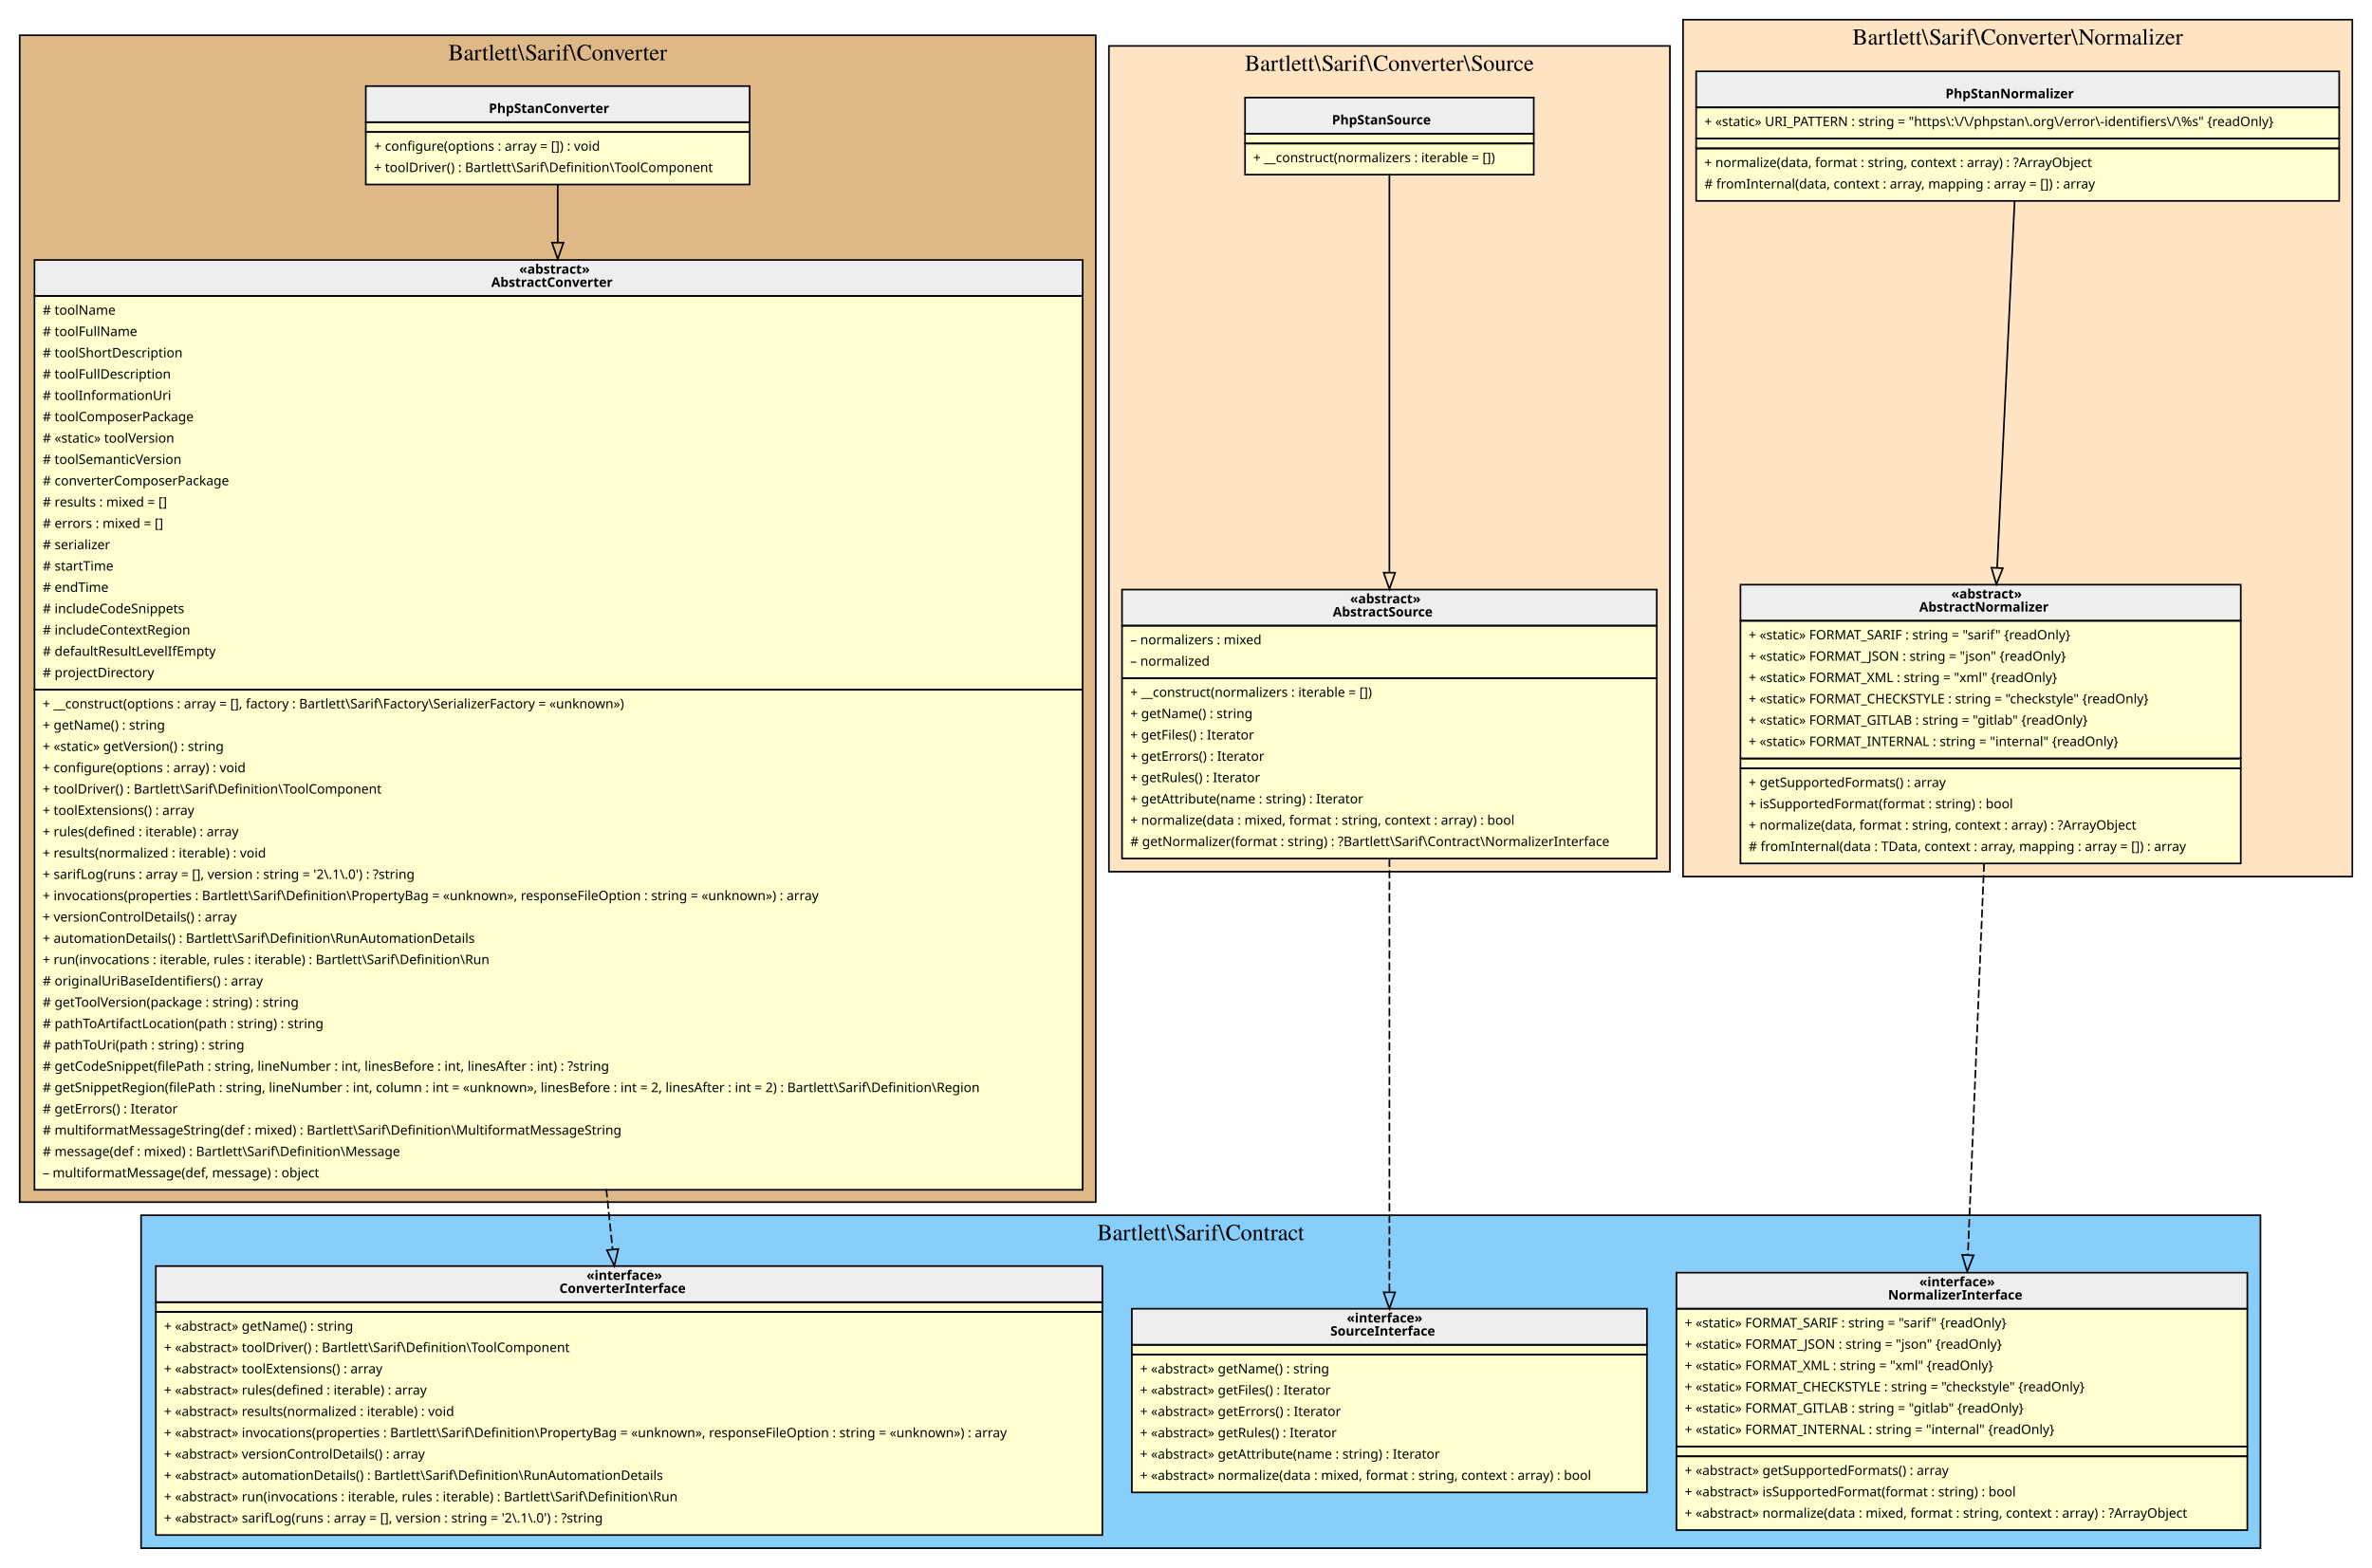
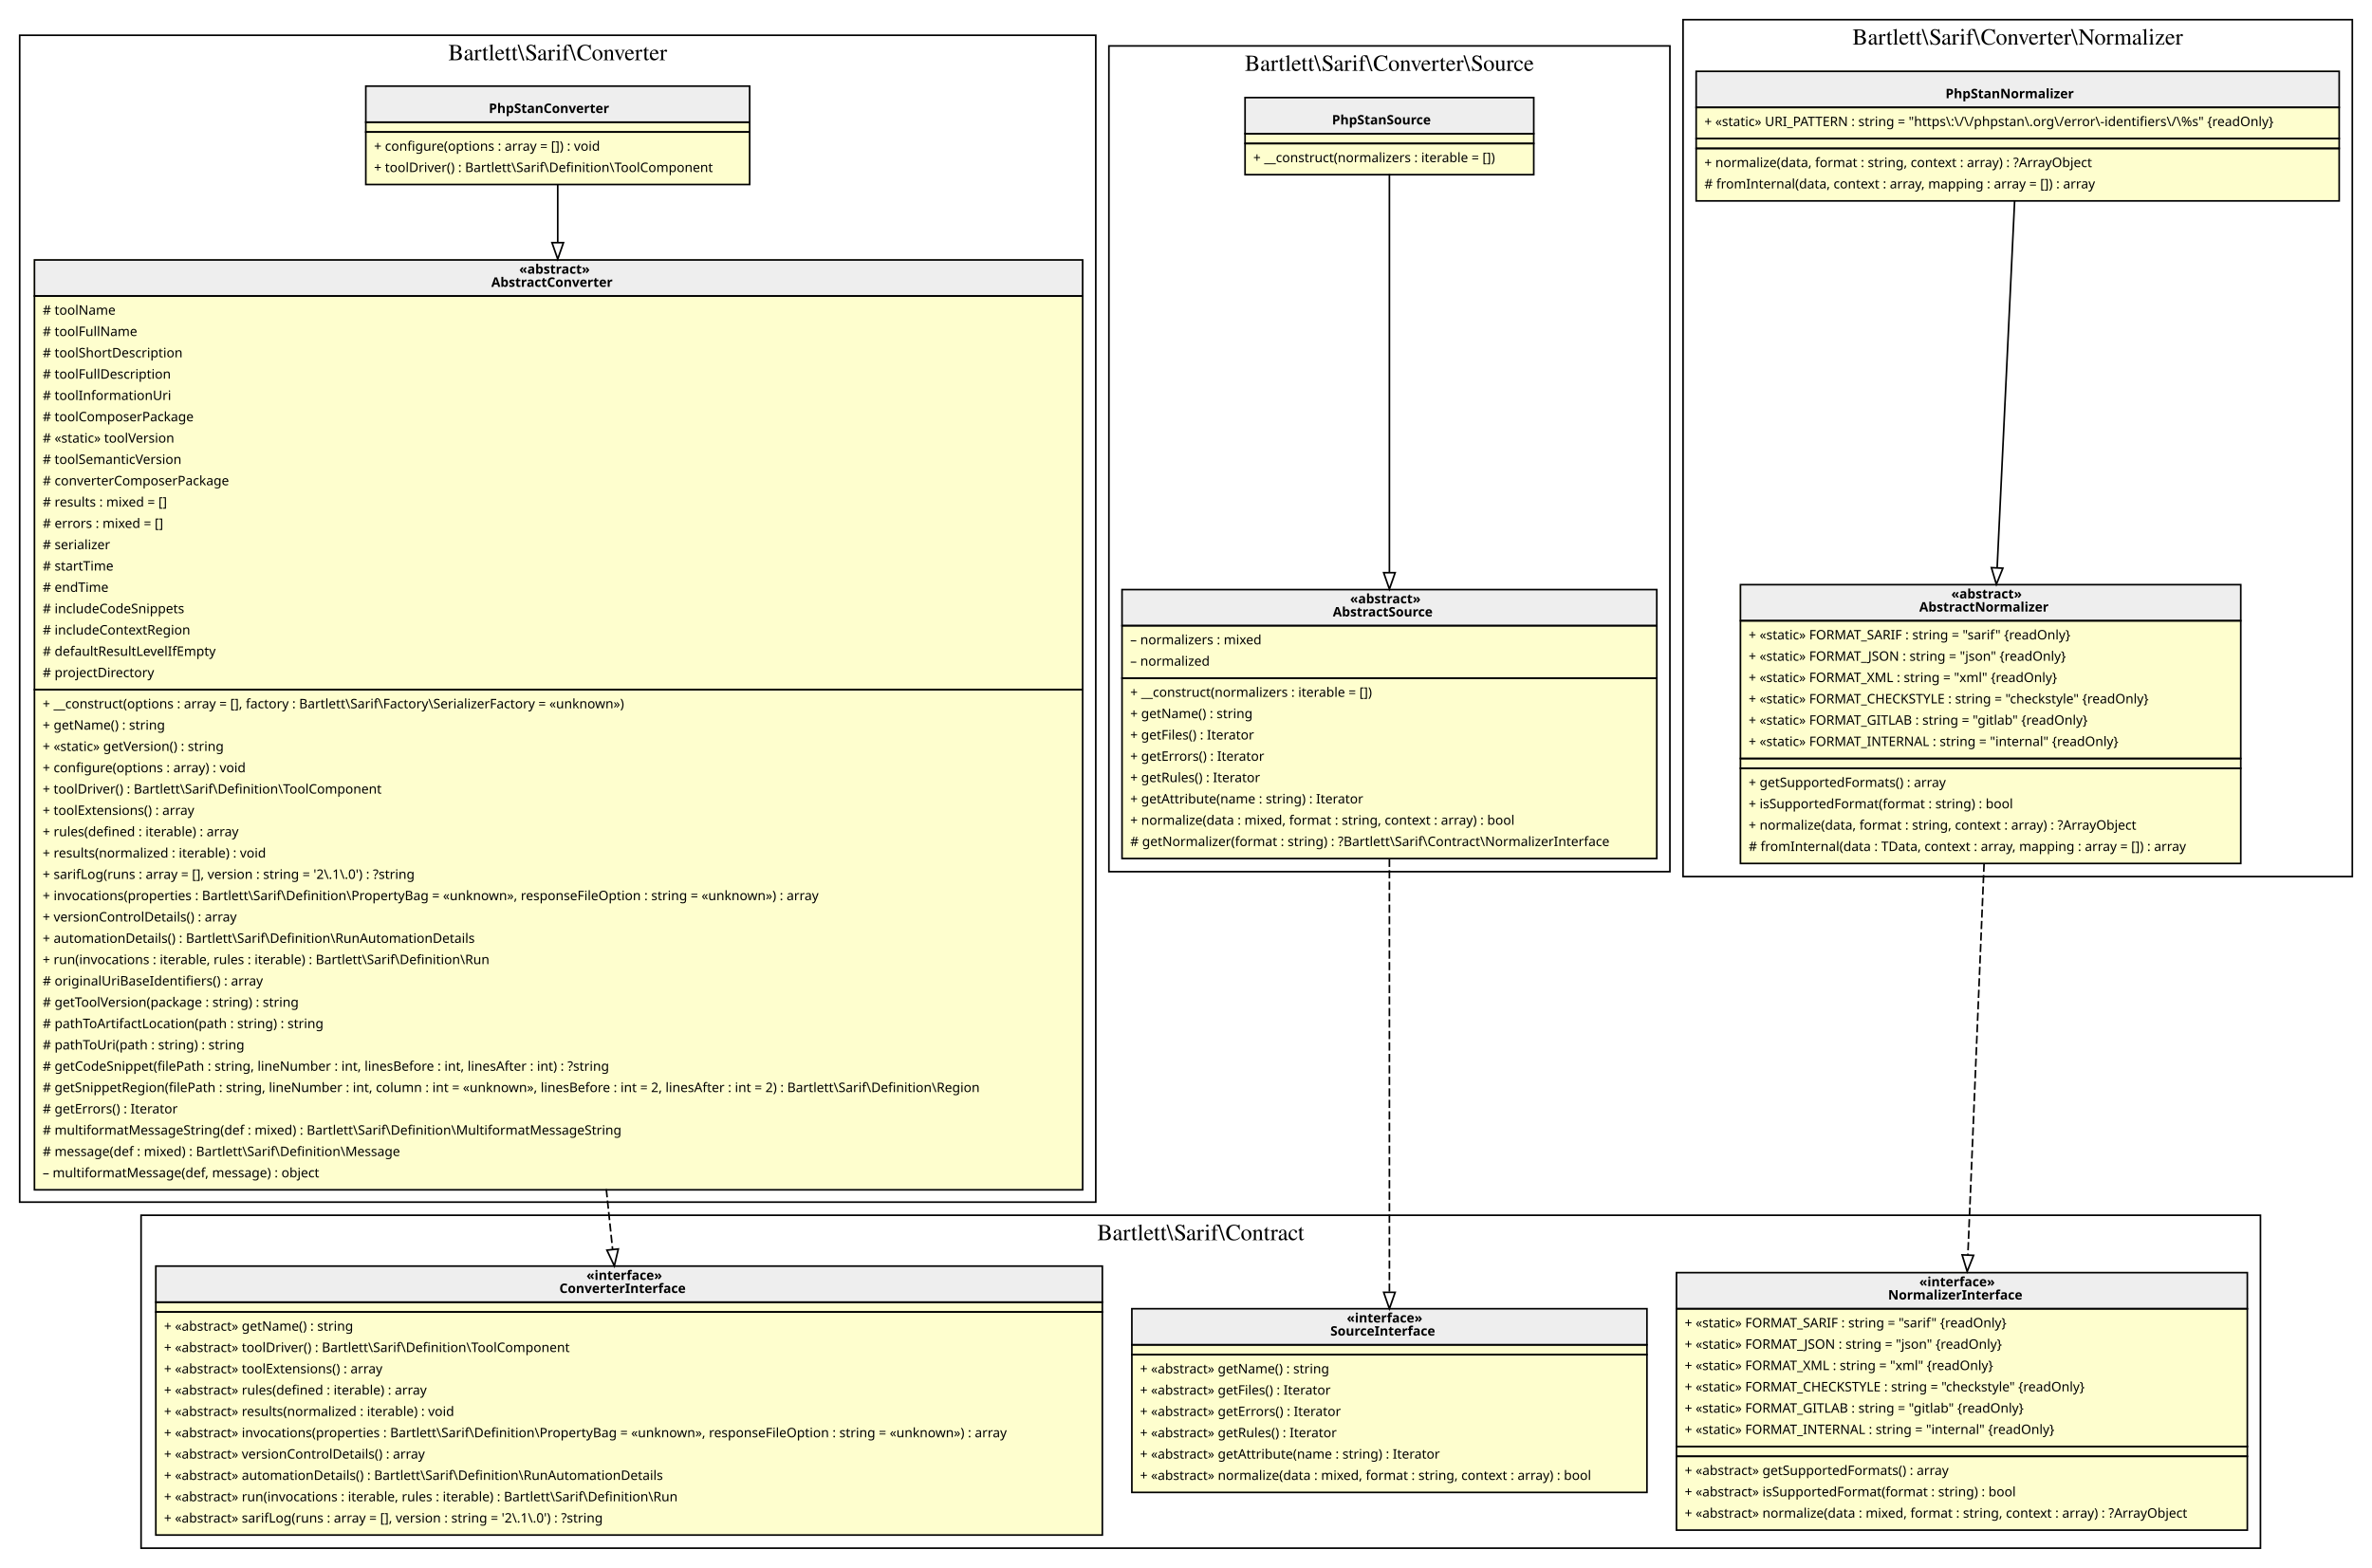
<svg xmlns="http://www.w3.org/2000/svg" width="1446pt" height="956pt" viewBox="0.00 0.00 1446.00 956.00">
  <g id="graph0" class="graph" transform="scale(1 1) rotate(0) translate(4 952)">
    <g id="clust1" class="cluster">
-       <polygon fill="BurlyWood" stroke="black" points="8,-219 8,-930.5 664,-930.5 664,-219 8,-219" />
+       <polygon fill="transparent" stroke="black" points="8,-219 8,-930.5 664,-930.5 664,-219 8,-219" />
      <text text-anchor="middle" x="336" y="-915.3" font-family="Times,serif" font-size="14.00">Bartlett\Sarif\Converter</text>
    </g>
    <g id="clust2" class="cluster">
-       <polygon fill="LightSkyBlue" stroke="black" points="82,-8 82,-211 1374,-211 1374,-8 82,-8" />
+       <polygon fill="transparent" stroke="black" points="82,-8 82,-211 1374,-211 1374,-8 82,-8" />
      <text text-anchor="middle" x="728" y="-195.8" font-family="Times,serif" font-size="14.00">Bartlett\Sarif\Contract</text>
    </g>
    <g id="clust3" class="cluster">
-       <polygon fill="Bisque" stroke="black" points="672,-420.5 672,-924 1014,-924 1014,-420.5 672,-420.5" />
+       <polygon fill="transparent" stroke="black" points="672,-420.5 672,-924 1014,-924 1014,-420.5 672,-420.5" />
      <text text-anchor="middle" x="843" y="-908.8" font-family="Times,serif" font-size="14.00">Bartlett\Sarif\Converter\Source</text>
    </g>
    <g id="clust4" class="cluster">
-       <polygon fill="Bisque" stroke="black" points="1022,-417.5 1022,-940 1430,-940 1430,-417.5 1022,-417.5" />
+       <polygon fill="transparent" stroke="black" points="1022,-417.5 1022,-940 1430,-940 1430,-417.5 1022,-417.5" />
      <text text-anchor="middle" x="1226" y="-924.8" font-family="Times,serif" font-size="14.00">Bartlett\Sarif\Converter\Normalizer</text>
    </g>
    <g id="node1" class="node">
      <polygon fill="#fefece" stroke="transparent" points="453,-899.5 219,-899.5 219,-839.5 453,-839.5 453,-899.5" />
      <polygon fill="#eeeeee" stroke="transparent" points="219,-877.5 219,-899.5 453,-899.5 453,-877.5 219,-877.5" />
      <polygon fill="none" stroke="black" points="219,-877.5 219,-899.5 453,-899.5 453,-877.5 219,-877.5" />
      <text text-anchor="start" x="294" y="-883.1" font-family="Verdana" font-weight="bold" font-size="8.00">PhpStanConverter</text>
      <polygon fill="none" stroke="black" points="219,-871.5 219,-877.5 453,-877.5 453,-871.5 219,-871.5" />
      <polygon fill="none" stroke="black" points="219,-839.5 219,-871.5 453,-871.5 453,-839.5 219,-839.5" />
      <text text-anchor="start" x="224" y="-860.1" font-family="Verdana" font-size="8.00">+ configure(options : array = []) : void</text>
      <text text-anchor="start" x="224" y="-847.1" font-family="Verdana" font-size="8.00">+ toolDriver() : Bartlett\Sarif\Definition\ToolComponent</text>
    </g>
    <g id="node2" class="node">
      <polygon fill="#fefece" stroke="transparent" points="655.5,-794 16.5,-794 16.5,-227 655.5,-227 655.5,-794" />
      <polygon fill="#eeeeee" stroke="transparent" points="17,-771.5 17,-793.5 656,-793.5 656,-771.5 17,-771.5" />
      <polygon fill="none" stroke="black" points="17,-771.5 17,-793.5 656,-793.5 656,-771.5 17,-771.5" />
      <text text-anchor="start" x="312.5" y="-785.1" font-family="Verdana" font-weight="bold" font-size="8.00">«abstract»</text>
      <text text-anchor="start" x="295.5" y="-777.1" font-family="Verdana" font-weight="bold" font-size="8.00">AbstractConverter</text>
      <polygon fill="none" stroke="black" points="17,-531.5 17,-771.5 656,-771.5 656,-531.5 17,-531.5" />
      <text text-anchor="start" x="22" y="-760.1" font-family="Verdana" font-size="8.00"># toolName</text>
      <text text-anchor="start" x="22" y="-747.1" font-family="Verdana" font-size="8.00"># toolFullName</text>
      <text text-anchor="start" x="22" y="-734.1" font-family="Verdana" font-size="8.00"># toolShortDescription</text>
      <text text-anchor="start" x="22" y="-721.1" font-family="Verdana" font-size="8.00"># toolFullDescription</text>
      <text text-anchor="start" x="22" y="-708.1" font-family="Verdana" font-size="8.00"># toolInformationUri</text>
      <text text-anchor="start" x="22" y="-695.1" font-family="Verdana" font-size="8.00"># toolComposerPackage</text>
      <text text-anchor="start" x="22" y="-682.1" font-family="Verdana" font-size="8.00"># «static» toolVersion</text>
      <text text-anchor="start" x="22" y="-669.1" font-family="Verdana" font-size="8.00"># toolSemanticVersion</text>
      <text text-anchor="start" x="22" y="-656.1" font-family="Verdana" font-size="8.00"># converterComposerPackage</text>
      <text text-anchor="start" x="22" y="-643.1" font-family="Verdana" font-size="8.00"># results : mixed = []</text>
      <text text-anchor="start" x="22" y="-630.1" font-family="Verdana" font-size="8.00"># errors : mixed = []</text>
      <text text-anchor="start" x="22" y="-617.1" font-family="Verdana" font-size="8.00"># serializer</text>
      <text text-anchor="start" x="22" y="-604.1" font-family="Verdana" font-size="8.00"># startTime</text>
      <text text-anchor="start" x="22" y="-591.1" font-family="Verdana" font-size="8.00"># endTime</text>
      <text text-anchor="start" x="22" y="-578.1" font-family="Verdana" font-size="8.00"># includeCodeSnippets</text>
      <text text-anchor="start" x="22" y="-565.1" font-family="Verdana" font-size="8.00"># includeContextRegion</text>
      <text text-anchor="start" x="22" y="-552.1" font-family="Verdana" font-size="8.00"># defaultResultLevelIfEmpty</text>
      <text text-anchor="start" x="22" y="-539.1" font-family="Verdana" font-size="8.00"># projectDirectory</text>
      <polygon fill="none" stroke="black" points="17,-226.5 17,-531.5 656,-531.5 656,-226.5 17,-226.5" />
      <text text-anchor="start" x="22" y="-520.1" font-family="Verdana" font-size="8.00">+ __construct(options : array = [], factory : Bartlett\Sarif\Factory\SerializerFactory = «unknown»)</text>
      <text text-anchor="start" x="22" y="-507.1" font-family="Verdana" font-size="8.00">+ getName() : string</text>
      <text text-anchor="start" x="22" y="-494.1" font-family="Verdana" font-size="8.00">+ «static» getVersion() : string</text>
      <text text-anchor="start" x="22" y="-481.1" font-family="Verdana" font-size="8.00">+ configure(options : array) : void</text>
      <text text-anchor="start" x="22" y="-468.1" font-family="Verdana" font-size="8.00">+ toolDriver() : Bartlett\Sarif\Definition\ToolComponent</text>
      <text text-anchor="start" x="22" y="-455.1" font-family="Verdana" font-size="8.00">+ toolExtensions() : array</text>
      <text text-anchor="start" x="22" y="-442.1" font-family="Verdana" font-size="8.00">+ rules(defined : iterable) : array</text>
      <text text-anchor="start" x="22" y="-429.1" font-family="Verdana" font-size="8.00">+ results(normalized : iterable) : void</text>
      <text text-anchor="start" x="22" y="-416.1" font-family="Verdana" font-size="8.00">+ sarifLog(runs : array = [], version : string = '2\.1\.0') : ?string</text>
      <text text-anchor="start" x="22" y="-403.1" font-family="Verdana" font-size="8.00">+ invocations(properties : Bartlett\Sarif\Definition\PropertyBag = «unknown», responseFileOption : string = «unknown») : array</text>
      <text text-anchor="start" x="22" y="-390.1" font-family="Verdana" font-size="8.00">+ versionControlDetails() : array</text>
      <text text-anchor="start" x="22" y="-377.1" font-family="Verdana" font-size="8.00">+ automationDetails() : Bartlett\Sarif\Definition\RunAutomationDetails</text>
      <text text-anchor="start" x="22" y="-364.1" font-family="Verdana" font-size="8.00">+ run(invocations : iterable, rules : iterable) : Bartlett\Sarif\Definition\Run</text>
      <text text-anchor="start" x="22" y="-351.1" font-family="Verdana" font-size="8.00"># originalUriBaseIdentifiers() : array</text>
      <text text-anchor="start" x="22" y="-338.1" font-family="Verdana" font-size="8.00"># getToolVersion(package : string) : string</text>
      <text text-anchor="start" x="22" y="-325.1" font-family="Verdana" font-size="8.00"># pathToArtifactLocation(path : string) : string</text>
      <text text-anchor="start" x="22" y="-312.1" font-family="Verdana" font-size="8.00"># pathToUri(path : string) : string</text>
      <text text-anchor="start" x="22" y="-299.1" font-family="Verdana" font-size="8.00"># getCodeSnippet(filePath : string, lineNumber : int, linesBefore : int, linesAfter : int) : ?string</text>
      <text text-anchor="start" x="22" y="-286.1" font-family="Verdana" font-size="8.00"># getSnippetRegion(filePath : string, lineNumber : int, column : int = «unknown», linesBefore : int = 2, linesAfter : int = 2) : Bartlett\Sarif\Definition\Region</text>
      <text text-anchor="start" x="22" y="-273.1" font-family="Verdana" font-size="8.00"># getErrors() : Iterator</text>
      <text text-anchor="start" x="22" y="-260.1" font-family="Verdana" font-size="8.00"># multiformatMessageString(def : mixed) : Bartlett\Sarif\Definition\MultiformatMessageString</text>
      <text text-anchor="start" x="22" y="-247.1" font-family="Verdana" font-size="8.00"># message(def : mixed) : Bartlett\Sarif\Definition\Message</text>
      <text text-anchor="start" x="22" y="-234.1" font-family="Verdana" font-size="8.00">– multiformatMessage(def, message) : object</text>
    </g>
    <g id="edge2" class="edge">
      <path fill="none" stroke="black" d="M336,-839.29C336,-829.44 336,-817.49 336,-804.06" />
      <polygon fill="none" stroke="black" points="339.5,-804.03 336,-794.03 332.5,-804.03 339.5,-804.03" />
    </g>
    <g id="node3" class="node">
      <polygon fill="#fefece" stroke="transparent" points="667.5,-180 90.5,-180 90.5,-16 667.5,-16 667.5,-180" />
      <polygon fill="#eeeeee" stroke="transparent" points="91,-158 91,-180 668,-180 668,-158 91,-158" />
      <polygon fill="none" stroke="black" points="91,-158 91,-180 668,-180 668,-158 91,-158" />
      <text text-anchor="start" x="353.5" y="-171.6" font-family="Verdana" font-weight="bold" font-size="8.00">«interface»</text>
      <text text-anchor="start" x="337" y="-163.6" font-family="Verdana" font-weight="bold" font-size="8.00">ConverterInterface</text>
      <polygon fill="none" stroke="black" points="91,-152 91,-158 668,-158 668,-152 91,-152" />
      <polygon fill="none" stroke="black" points="91,-16 91,-152 668,-152 668,-16 91,-16" />
      <text text-anchor="start" x="96" y="-140.6" font-family="Verdana" font-size="8.00">+ «abstract» getName() : string</text>
      <text text-anchor="start" x="96" y="-127.6" font-family="Verdana" font-size="8.00">+ «abstract» toolDriver() : Bartlett\Sarif\Definition\ToolComponent</text>
      <text text-anchor="start" x="96" y="-114.6" font-family="Verdana" font-size="8.00">+ «abstract» toolExtensions() : array</text>
      <text text-anchor="start" x="96" y="-101.6" font-family="Verdana" font-size="8.00">+ «abstract» rules(defined : iterable) : array</text>
      <text text-anchor="start" x="96" y="-88.6" font-family="Verdana" font-size="8.00">+ «abstract» results(normalized : iterable) : void</text>
      <text text-anchor="start" x="96" y="-75.6" font-family="Verdana" font-size="8.00">+ «abstract» invocations(properties : Bartlett\Sarif\Definition\PropertyBag = «unknown», responseFileOption : string = «unknown») : array</text>
      <text text-anchor="start" x="96" y="-62.6" font-family="Verdana" font-size="8.00">+ «abstract» versionControlDetails() : array</text>
      <text text-anchor="start" x="96" y="-49.6" font-family="Verdana" font-size="8.00">+ «abstract» automationDetails() : Bartlett\Sarif\Definition\RunAutomationDetails</text>
      <text text-anchor="start" x="96" y="-36.6" font-family="Verdana" font-size="8.00">+ «abstract» run(invocations : iterable, rules : iterable) : Bartlett\Sarif\Definition\Run</text>
      <text text-anchor="start" x="96" y="-23.6" font-family="Verdana" font-size="8.00">+ «abstract» sarifLog(runs : array = [], version : string = '2\.1\.0') : ?string</text>
    </g>
    <g id="edge1" class="edge">
      <path fill="none" stroke="black" stroke-dasharray="5,2" d="M365.6,-226.92C366.94,-214.11 368.23,-201.77 369.45,-190.15" />
      <polygon fill="none" stroke="black" points="372.94,-190.44 370.5,-180.13 365.98,-189.71 372.94,-190.44" />
    </g>
    <g id="node4" class="node">
      <polygon fill="#fefece" stroke="transparent" points="1000,-154 686,-154 686,-42 1000,-42 1000,-154" />
      <polygon fill="#eeeeee" stroke="transparent" points="686,-132 686,-154 1000,-154 1000,-132 686,-132" />
      <polygon fill="none" stroke="black" points="686,-132 686,-154 1000,-154 1000,-132 686,-132" />
      <text text-anchor="start" x="817" y="-145.6" font-family="Verdana" font-weight="bold" font-size="8.00">«interface»</text>
      <text text-anchor="start" x="807" y="-137.6" font-family="Verdana" font-weight="bold" font-size="8.00">SourceInterface</text>
      <polygon fill="none" stroke="black" points="686,-126 686,-132 1000,-132 1000,-126 686,-126" />
      <polygon fill="none" stroke="black" points="686,-42 686,-126 1000,-126 1000,-42 686,-42" />
      <text text-anchor="start" x="691" y="-114.6" font-family="Verdana" font-size="8.00">+ «abstract» getName() : string</text>
      <text text-anchor="start" x="691" y="-101.6" font-family="Verdana" font-size="8.00">+ «abstract» getFiles() : Iterator</text>
      <text text-anchor="start" x="691" y="-88.6" font-family="Verdana" font-size="8.00">+ «abstract» getErrors() : Iterator</text>
      <text text-anchor="start" x="691" y="-75.6" font-family="Verdana" font-size="8.00">+ «abstract» getRules() : Iterator</text>
      <text text-anchor="start" x="691" y="-62.6" font-family="Verdana" font-size="8.00">+ «abstract» getAttribute(name : string) : Iterator</text>
      <text text-anchor="start" x="691" y="-49.6" font-family="Verdana" font-size="8.00">+ «abstract» normalize(data : mixed, format : string, context : array) : bool</text>
    </g>
    <g id="node5" class="node">
      <polygon fill="#fefece" stroke="transparent" points="1366,-176.5 1018,-176.5 1018,-19.5 1366,-19.5 1366,-176.5" />
      <polygon fill="#eeeeee" stroke="transparent" points="1018,-154 1018,-176 1366,-176 1366,-154 1018,-154" />
      <polygon fill="none" stroke="black" points="1018,-154 1018,-176 1366,-176 1366,-154 1018,-154" />
      <text text-anchor="start" x="1166" y="-167.6" font-family="Verdana" font-weight="bold" font-size="8.00">«interface»</text>
      <text text-anchor="start" x="1147" y="-159.6" font-family="Verdana" font-weight="bold" font-size="8.00">NormalizerInterface</text>
      <polygon fill="none" stroke="black" points="1018,-70 1018,-154 1366,-154 1366,-70 1018,-70" />
      <text text-anchor="start" x="1023" y="-142.6" font-family="Verdana" font-size="8.00">+ «static» FORMAT_SARIF : string = "sarif" {readOnly}</text>
      <text text-anchor="start" x="1023" y="-129.6" font-family="Verdana" font-size="8.00">+ «static» FORMAT_JSON : string = "json" {readOnly}</text>
      <text text-anchor="start" x="1023" y="-116.6" font-family="Verdana" font-size="8.00">+ «static» FORMAT_XML : string = "xml" {readOnly}</text>
      <text text-anchor="start" x="1023" y="-103.6" font-family="Verdana" font-size="8.00">+ «static» FORMAT_CHECKSTYLE : string = "checkstyle" {readOnly}</text>
      <text text-anchor="start" x="1023" y="-90.6" font-family="Verdana" font-size="8.00">+ «static» FORMAT_GITLAB : string = "gitlab" {readOnly}</text>
      <text text-anchor="start" x="1023" y="-77.6" font-family="Verdana" font-size="8.00">+ «static» FORMAT_INTERNAL : string = "internal" {readOnly}</text>
      <polygon fill="none" stroke="black" points="1018,-64 1018,-70 1366,-70 1366,-64 1018,-64" />
      <polygon fill="none" stroke="black" points="1018,-19 1018,-64 1366,-64 1366,-19 1018,-19" />
      <text text-anchor="start" x="1023" y="-52.6" font-family="Verdana" font-size="8.00">+ «abstract» getSupportedFormats() : array</text>
      <text text-anchor="start" x="1023" y="-39.6" font-family="Verdana" font-size="8.00">+ «abstract» isSupportedFormat(format : string) : bool</text>
      <text text-anchor="start" x="1023" y="-26.6" font-family="Verdana" font-size="8.00">+ «abstract» normalize(data : mixed, format : string, context : array) : ?ArrayObject</text>
    </g>
    <g id="node6" class="node">
      <polygon fill="#fefece" stroke="transparent" points="931,-893 755,-893 755,-846 931,-846 931,-893" />
      <polygon fill="#eeeeee" stroke="transparent" points="755,-870.5 755,-892.5 931,-892.5 931,-870.5 755,-870.5" />
      <polygon fill="none" stroke="black" points="755,-870.5 755,-892.5 931,-892.5 931,-870.5 755,-870.5" />
      <text text-anchor="start" x="808" y="-876.1" font-family="Verdana" font-weight="bold" font-size="8.00">PhpStanSource</text>
      <polygon fill="none" stroke="black" points="755,-864.5 755,-870.5 931,-870.5 931,-864.5 755,-864.5" />
      <polygon fill="none" stroke="black" points="755,-845.5 755,-864.5 931,-864.5 931,-845.5 755,-845.5" />
      <text text-anchor="start" x="760" y="-853.1" font-family="Verdana" font-size="8.00">+ __construct(normalizers : iterable = [])</text>
    </g>
    <g id="node7" class="node">
      <polygon fill="#fefece" stroke="transparent" points="1006,-592.5 680,-592.5 680,-428.5 1006,-428.5 1006,-592.5" />
      <polygon fill="#eeeeee" stroke="transparent" points="680,-570.5 680,-592.5 1006,-592.5 1006,-570.5 680,-570.5" />
      <polygon fill="none" stroke="black" points="680,-570.5 680,-592.5 1006,-592.5 1006,-570.5 680,-570.5" />
      <text text-anchor="start" x="819" y="-584.1" font-family="Verdana" font-weight="bold" font-size="8.00">«abstract»</text>
      <text text-anchor="start" x="808.5" y="-576.1" font-family="Verdana" font-weight="bold" font-size="8.00">AbstractSource</text>
      <polygon fill="none" stroke="black" points="680,-538.5 680,-570.5 1006,-570.5 1006,-538.5 680,-538.5" />
      <text text-anchor="start" x="685" y="-559.1" font-family="Verdana" font-size="8.00">– normalizers : mixed</text>
      <text text-anchor="start" x="685" y="-546.1" font-family="Verdana" font-size="8.00">– normalized</text>
      <polygon fill="none" stroke="black" points="680,-428.5 680,-538.5 1006,-538.5 1006,-428.5 680,-428.5" />
      <text text-anchor="start" x="685" y="-527.1" font-family="Verdana" font-size="8.00">+ __construct(normalizers : iterable = [])</text>
      <text text-anchor="start" x="685" y="-514.1" font-family="Verdana" font-size="8.00">+ getName() : string</text>
      <text text-anchor="start" x="685" y="-501.1" font-family="Verdana" font-size="8.00">+ getFiles() : Iterator</text>
      <text text-anchor="start" x="685" y="-488.1" font-family="Verdana" font-size="8.00">+ getErrors() : Iterator</text>
      <text text-anchor="start" x="685" y="-475.1" font-family="Verdana" font-size="8.00">+ getRules() : Iterator</text>
      <text text-anchor="start" x="685" y="-462.1" font-family="Verdana" font-size="8.00">+ getAttribute(name : string) : Iterator</text>
      <text text-anchor="start" x="685" y="-449.1" font-family="Verdana" font-size="8.00">+ normalize(data : mixed, format : string, context : array) : bool</text>
      <text text-anchor="start" x="685" y="-436.1" font-family="Verdana" font-size="8.00"># getNormalizer(format : string) : ?Bartlett\Sarif\Contract\NormalizerInterface</text>
    </g>
    <g id="edge4" class="edge">
      <path fill="none" stroke="black" d="M843,-845.9C843,-798.13 843,-684.6 843,-603.08" />
      <polygon fill="none" stroke="black" points="846.5,-602.8 843,-592.8 839.5,-602.8 846.5,-602.8" />
    </g>
    <g id="edge3" class="edge">
      <path fill="none" stroke="black" stroke-dasharray="5,2" d="M843,-428.4C843,-351.01 843,-235.9 843,-164.26" />
      <polygon fill="none" stroke="black" points="846.5,-164.01 843,-154.01 839.5,-164.01 846.5,-164.01" />
    </g>
    <g id="node8" class="node">
      <polygon fill="#fefece" stroke="transparent" points="1422,-909 1030,-909 1030,-830 1422,-830 1422,-909" />
      <polygon fill="#eeeeee" stroke="transparent" points="1030,-886.5 1030,-908.5 1422,-908.5 1422,-886.5 1030,-886.5" />
      <polygon fill="none" stroke="black" points="1030,-886.5 1030,-908.5 1422,-908.5 1422,-886.5 1030,-886.5" />
      <text text-anchor="start" x="1182" y="-892.1" font-family="Verdana" font-weight="bold" font-size="8.00">PhpStanNormalizer</text>
      <polygon fill="none" stroke="black" points="1030,-867.5 1030,-886.5 1422,-886.5 1422,-867.5 1030,-867.5" />
      <text text-anchor="start" x="1035" y="-875.1" font-family="Verdana" font-size="8.00">+ «static» URI_PATTERN : string = "https\:\/\/phpstan\.org\/error\-identifiers\/\%s" {readOnly}</text>
      <polygon fill="none" stroke="black" points="1030,-861.5 1030,-867.5 1422,-867.5 1422,-861.5 1030,-861.5" />
      <polygon fill="none" stroke="black" points="1030,-829.5 1030,-861.5 1422,-861.5 1422,-829.5 1030,-829.5" />
      <text text-anchor="start" x="1035" y="-850.1" font-family="Verdana" font-size="8.00">+ normalize(data, format : string, context : array) : ?ArrayObject</text>
      <text text-anchor="start" x="1035" y="-837.1" font-family="Verdana" font-size="8.00"># fromInternal(data, context : array, mapping : array = []) : array</text>
    </g>
    <g id="node9" class="node">
      <polygon fill="#fefece" stroke="transparent" points="1361.5,-595.5 1056.5,-595.5 1056.5,-425.5 1361.5,-425.5 1361.5,-595.5" />
      <polygon fill="#eeeeee" stroke="transparent" points="1057,-573.5 1057,-595.5 1362,-595.5 1362,-573.5 1057,-573.5" />
      <polygon fill="none" stroke="black" points="1057,-573.5 1057,-595.5 1362,-595.5 1362,-573.5 1057,-573.5" />
      <text text-anchor="start" x="1185.5" y="-587.1" font-family="Verdana" font-weight="bold" font-size="8.00">«abstract»</text>
      <text text-anchor="start" x="1166" y="-579.1" font-family="Verdana" font-weight="bold" font-size="8.00">AbstractNormalizer</text>
      <polygon fill="none" stroke="black" points="1057,-489.5 1057,-573.5 1362,-573.5 1362,-489.5 1057,-489.5" />
      <text text-anchor="start" x="1062" y="-562.1" font-family="Verdana" font-size="8.00">+ «static» FORMAT_SARIF : string = "sarif" {readOnly}</text>
      <text text-anchor="start" x="1062" y="-549.1" font-family="Verdana" font-size="8.00">+ «static» FORMAT_JSON : string = "json" {readOnly}</text>
      <text text-anchor="start" x="1062" y="-536.1" font-family="Verdana" font-size="8.00">+ «static» FORMAT_XML : string = "xml" {readOnly}</text>
      <text text-anchor="start" x="1062" y="-523.1" font-family="Verdana" font-size="8.00">+ «static» FORMAT_CHECKSTYLE : string = "checkstyle" {readOnly}</text>
      <text text-anchor="start" x="1062" y="-510.1" font-family="Verdana" font-size="8.00">+ «static» FORMAT_GITLAB : string = "gitlab" {readOnly}</text>
      <text text-anchor="start" x="1062" y="-497.1" font-family="Verdana" font-size="8.00">+ «static» FORMAT_INTERNAL : string = "internal" {readOnly}</text>
      <polygon fill="none" stroke="black" points="1057,-483.5 1057,-489.5 1362,-489.5 1362,-483.5 1057,-483.5" />
      <polygon fill="none" stroke="black" points="1057,-425.5 1057,-483.5 1362,-483.5 1362,-425.5 1057,-425.5" />
      <text text-anchor="start" x="1062" y="-472.1" font-family="Verdana" font-size="8.00">+ getSupportedFormats() : array</text>
      <text text-anchor="start" x="1062" y="-459.1" font-family="Verdana" font-size="8.00">+ isSupportedFormat(format : string) : bool</text>
      <text text-anchor="start" x="1062" y="-446.1" font-family="Verdana" font-size="8.00">+ normalize(data, format : string, context : array) : ?ArrayObject</text>
      <text text-anchor="start" x="1062" y="-433.1" font-family="Verdana" font-size="8.00"># fromInternal(data : TData, context : array, mapping : array = []) : array</text>
    </g>
    <g id="edge6" class="edge">
      <path fill="none" stroke="black" d="M1224.16,-829.96C1221.63,-776.75 1216.98,-679.07 1213.49,-605.87" />
      <polygon fill="none" stroke="black" points="1216.98,-605.54 1213.01,-595.71 1209.99,-605.87 1216.98,-605.54" />
    </g>
    <g id="edge5" class="edge">
      <path fill="none" stroke="black" stroke-dasharray="5,2" d="M1205.52,-425.44C1202.64,-355.91 1198.56,-257.47 1195.64,-186.9" />
      <polygon fill="none" stroke="black" points="1199.13,-186.55 1195.22,-176.7 1192.13,-186.84 1199.13,-186.55" />
    </g>
  </g>
</svg>
